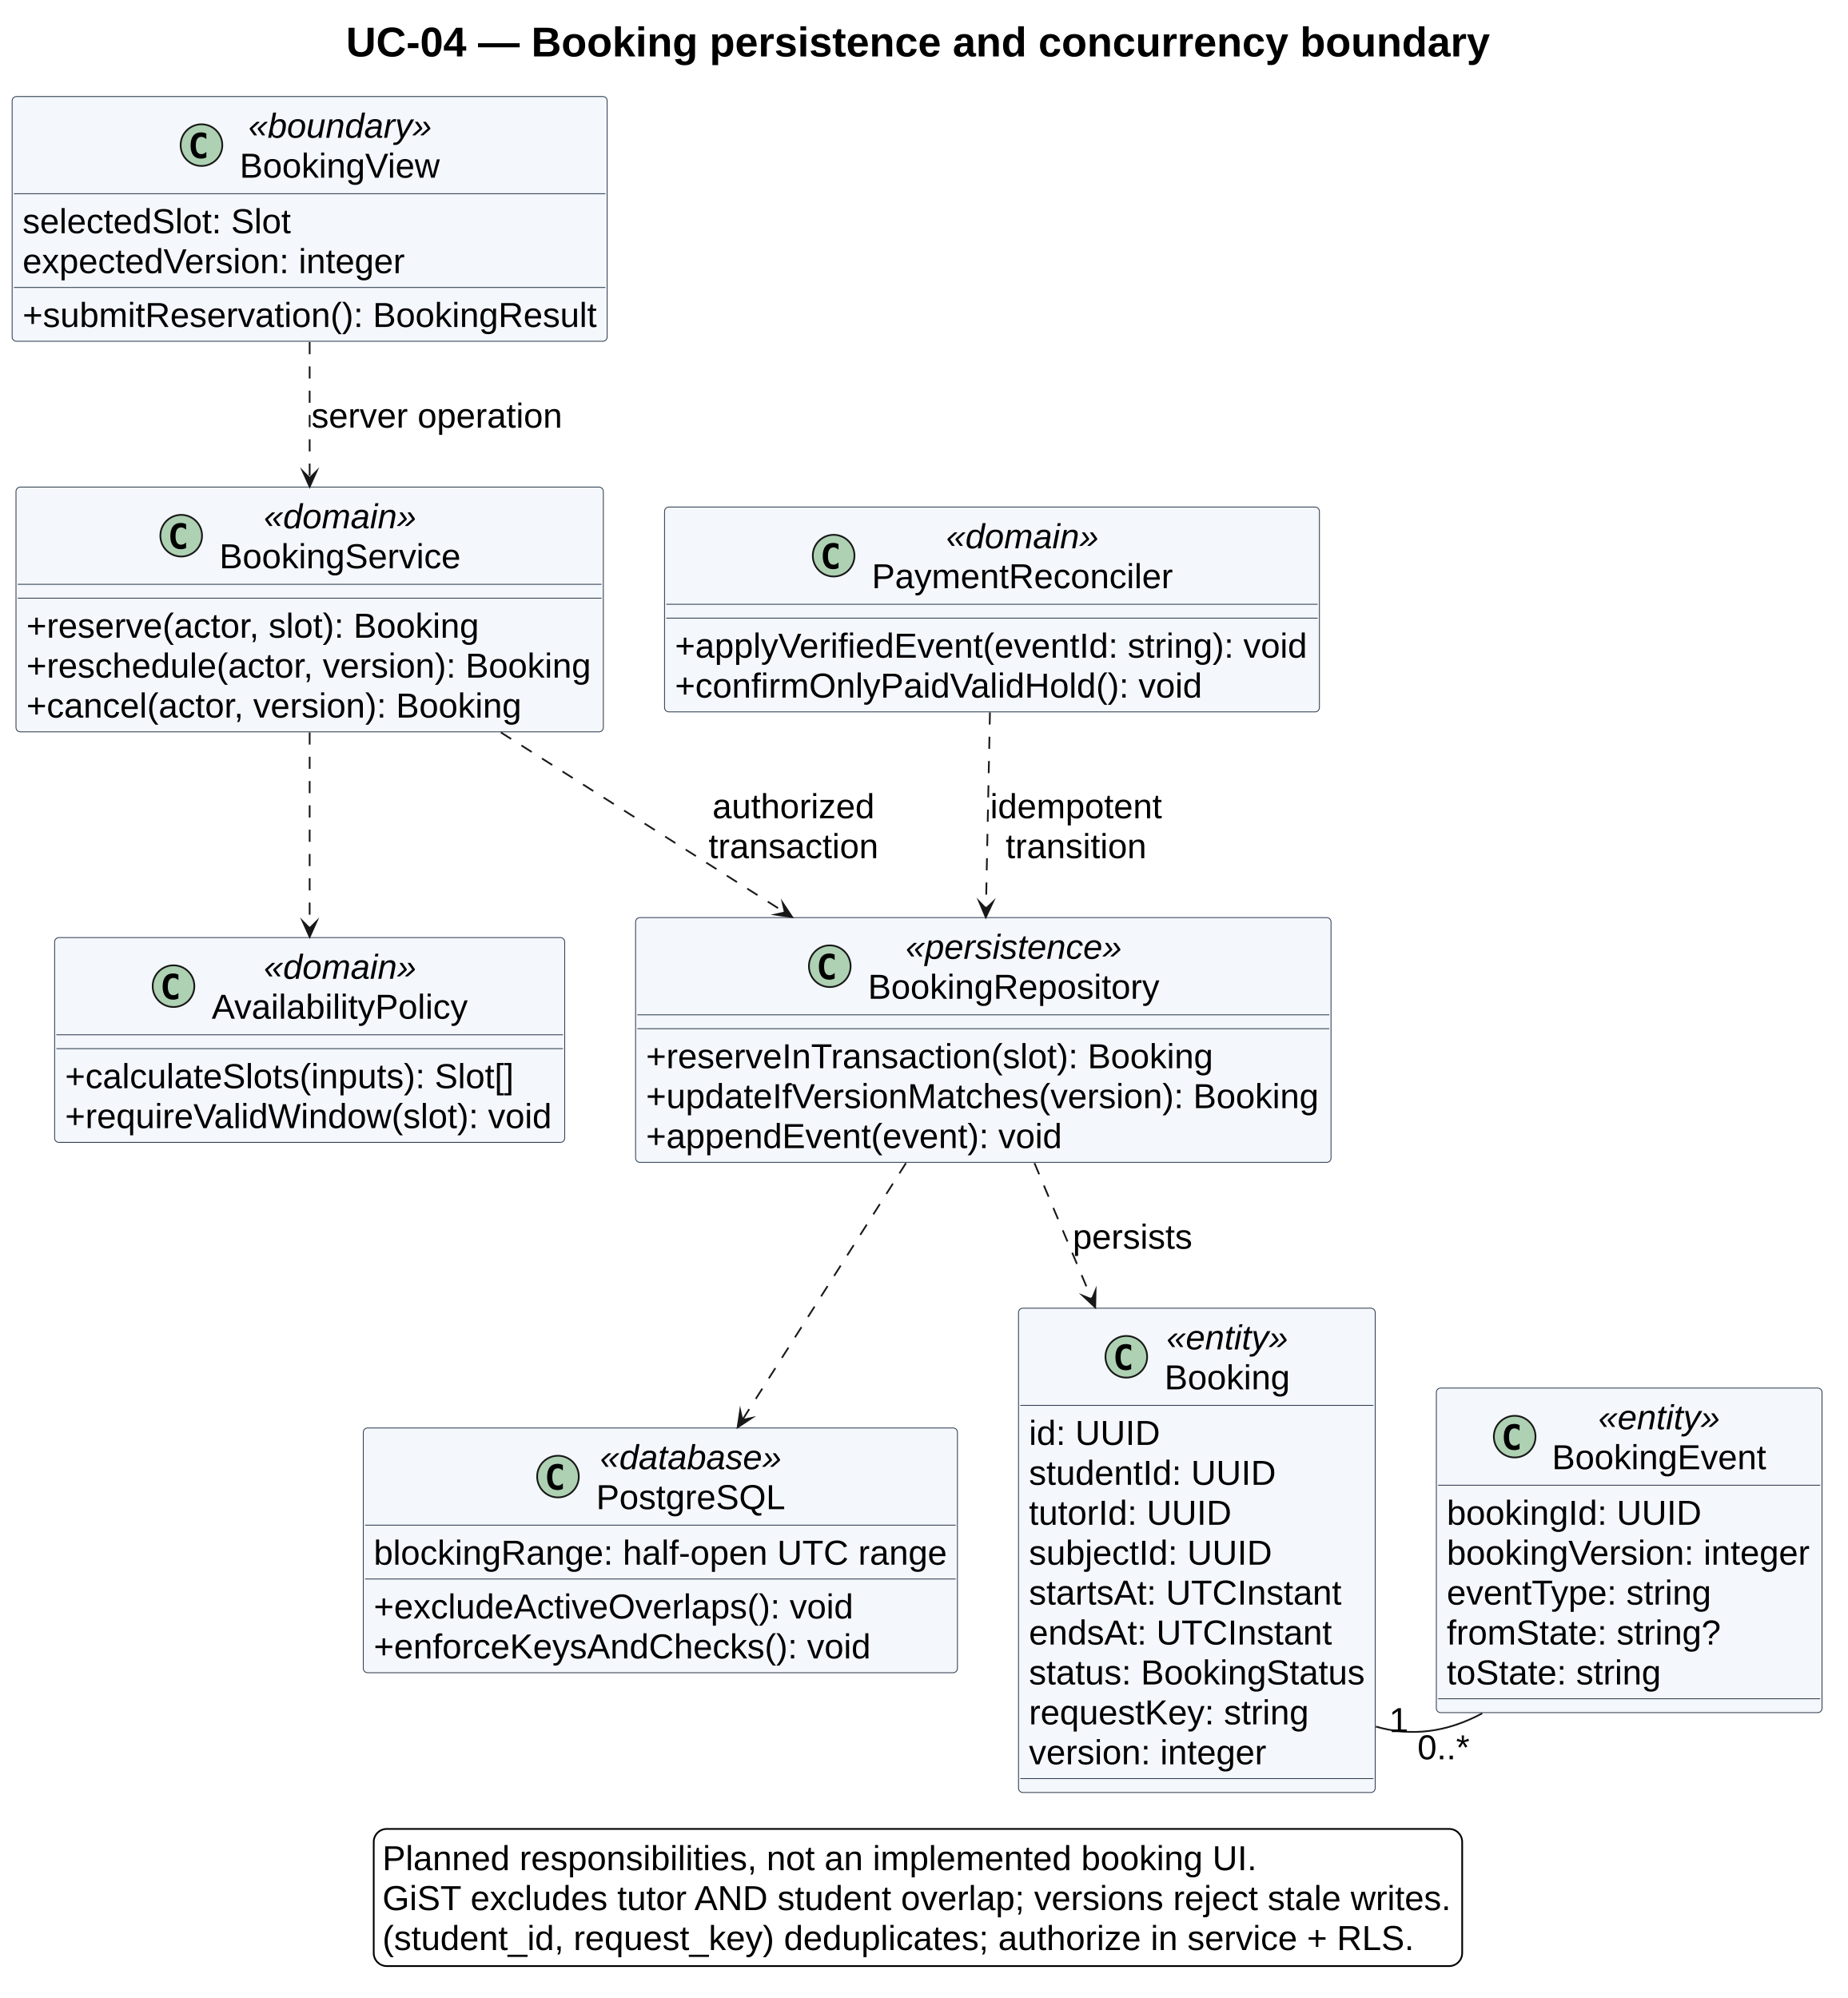
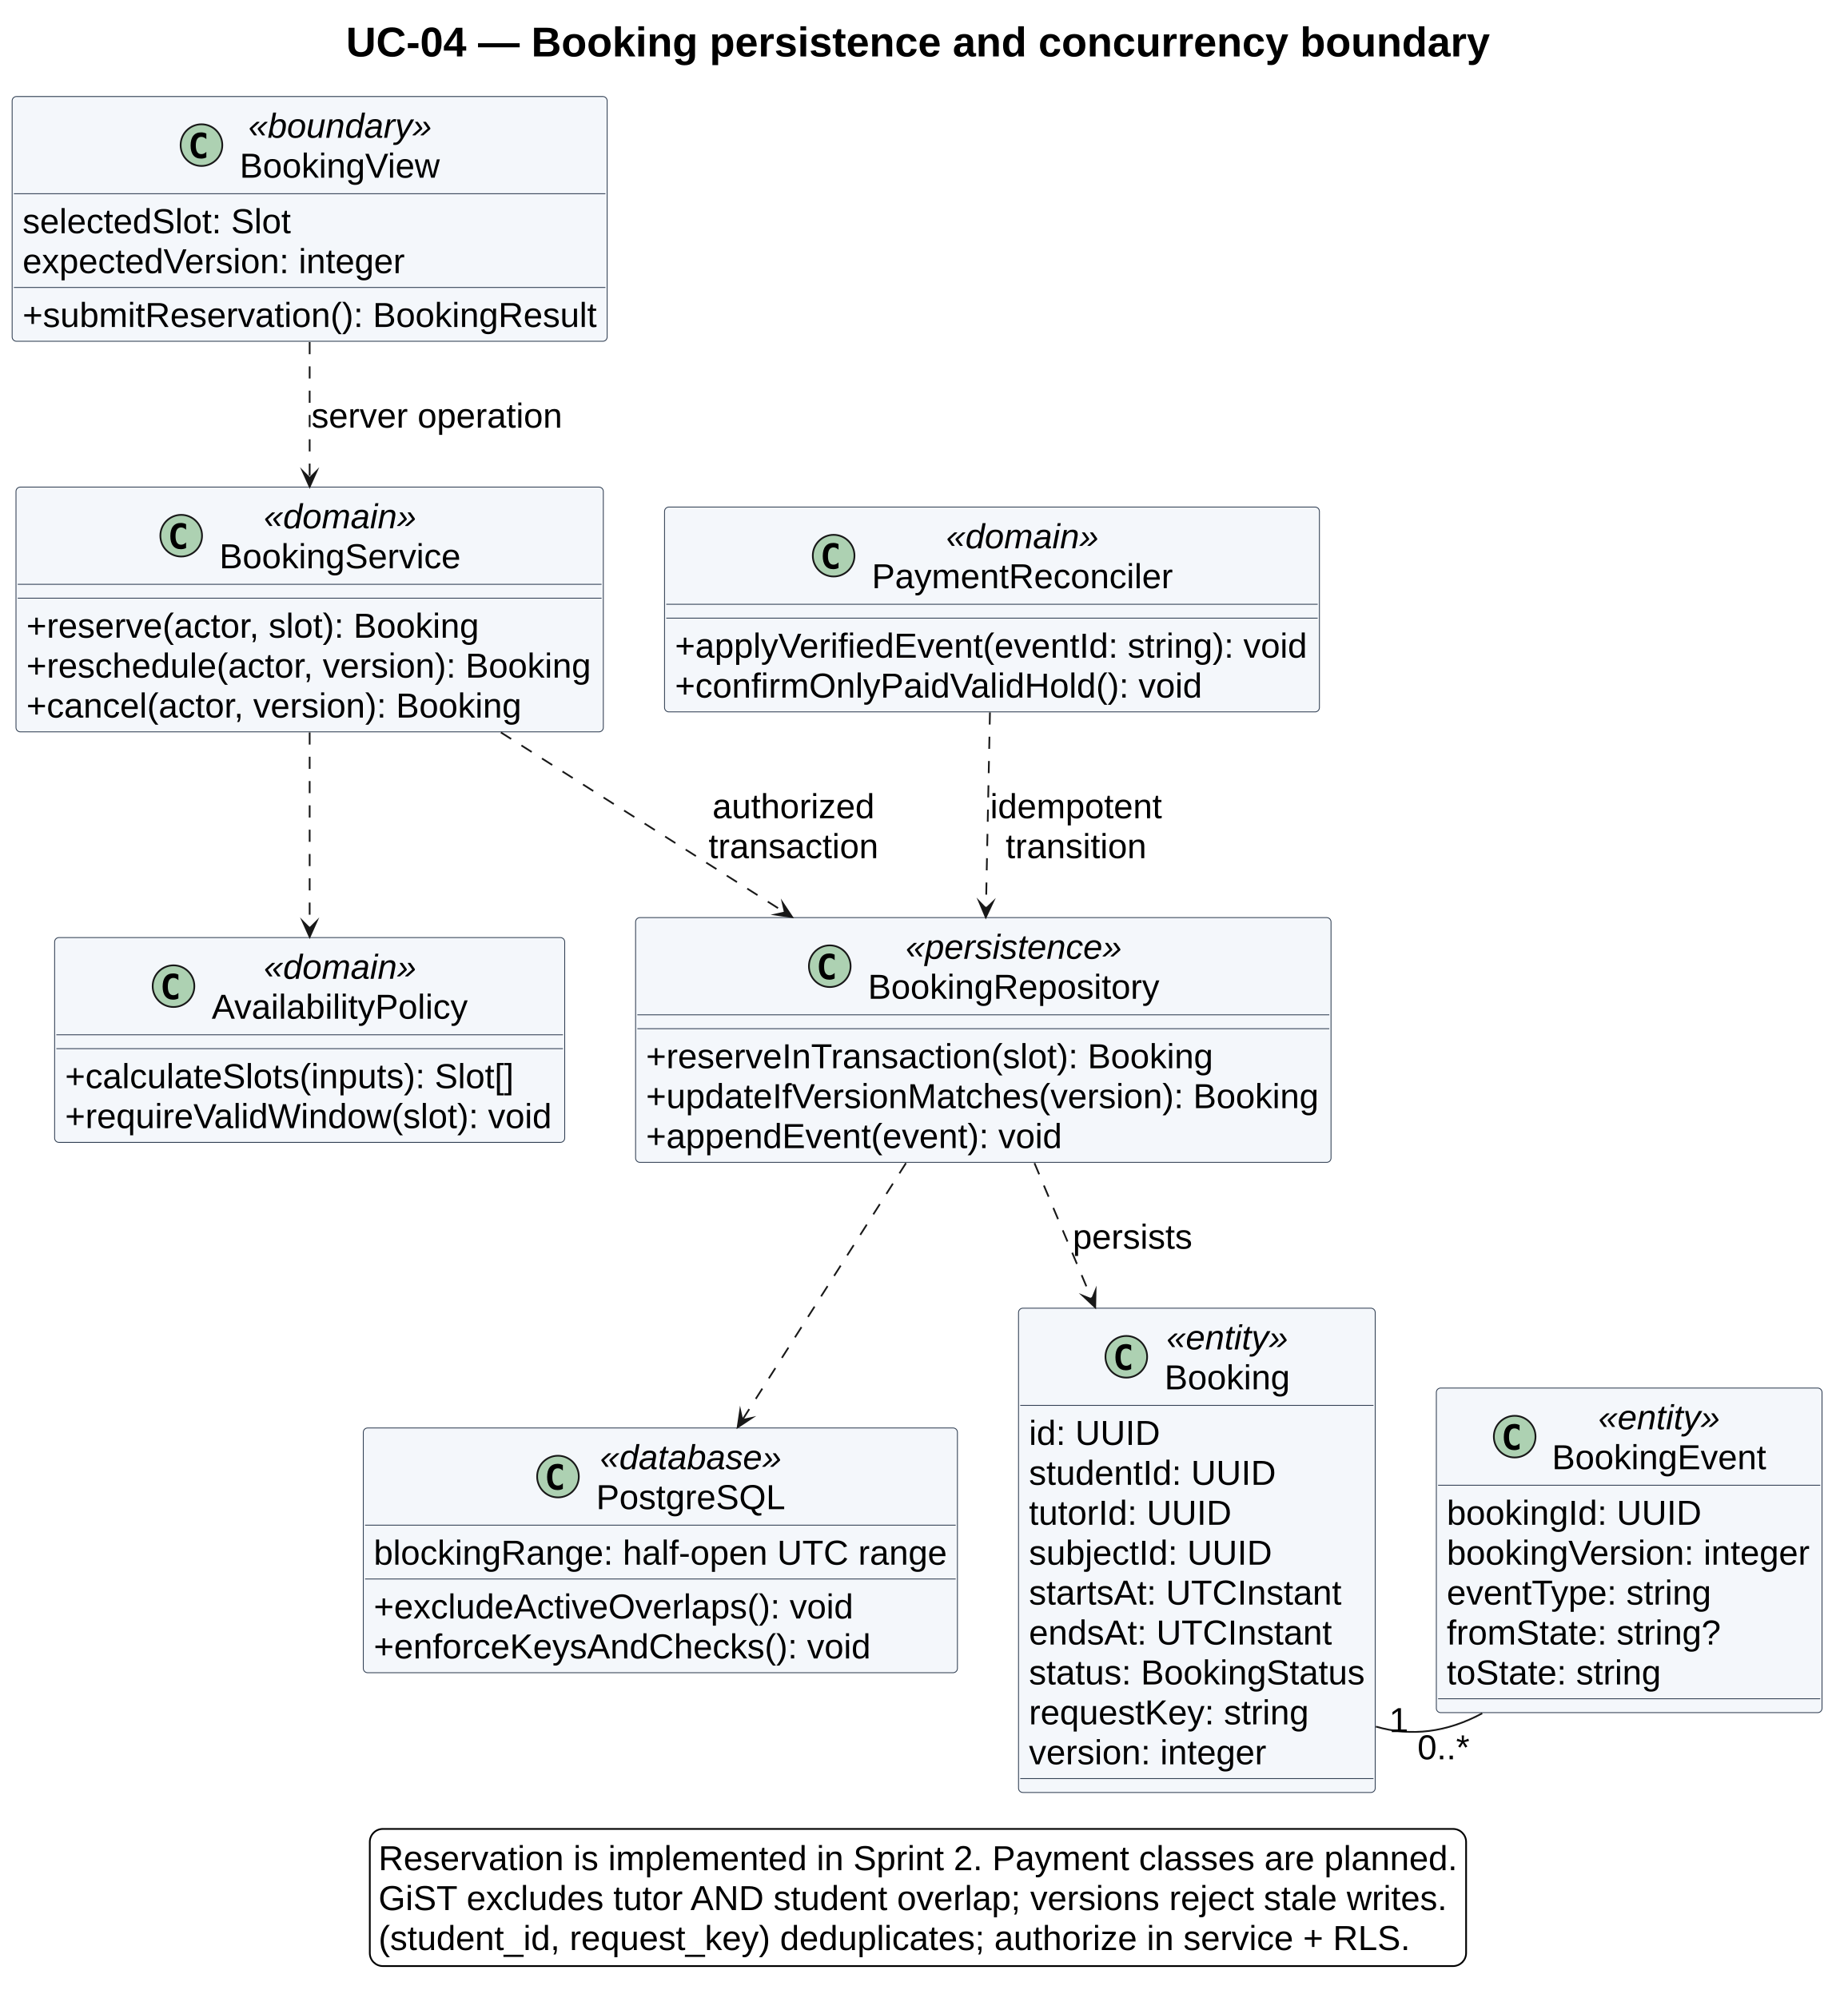
<svg xmlns="http://www.w3.org/2000/svg" version="1.1" data-diagram-type="CLASS" style="width:1995px;height:2158px;background:#FFFFFF;" width="1995px" height="2158.125px" viewBox="0 0 1995 2158" zoomAndPan="magnify" preserveAspectRatio="none" contentStyleType="text/css">
  <defs />
  <g font-family="sans-serif" lengthAdjust="spacing">
    <g class="title" data-source-line="1">
      <text x="373.688" y="60.959" fill="#000" font-size="45" textLength="1235.281" font-weight="700" font-family="Arial">UC-04 — Booking persistence and concurrency boundary</text>
    </g>
    <g class="entity" data-qualified-name="BookingView" id="ent0001" data-source-line="14">
      <rect x="13.125" y="104.246" width="642.568" height="264.357" fill="#F4F7FB" style="stroke:#334155;stroke-width:0.938;" rx="4.688" ry="4.688" />
      <ellipse cx="217.573" cy="156.742" rx="22.5" ry="22.5" fill="#ADD1B2" style="stroke:#181818;stroke-width:1.875;" />
      <path d="M222.836,170.017 Q221.554,170.676 220.144,171.006 Q218.734,171.335 217.178,171.335 Q211.648,171.335 208.737,167.692 Q205.825,164.048 205.825,157.163 Q205.825,150.26 208.737,146.616 Q211.648,142.972 217.178,142.972 Q218.734,142.972 220.162,143.302 Q221.591,143.632 222.836,144.291 L222.836,150.297 Q221.444,149.015 220.135,148.42 Q218.826,147.825 217.434,147.825 Q214.468,147.825 212.957,150.178 Q211.447,152.531 211.447,157.163 Q211.447,161.777 212.957,164.13 Q214.468,166.483 217.434,166.483 Q218.826,166.483 220.135,165.888 Q221.444,165.293 222.836,164.011 Z " fill="#000" />
      <text x="268.18" y="148.795" fill="#000" font-size="37.5" textLength="198.083" font-style="italic" font-family="Arial">«boundary»</text>
      <text x="258.823" y="191.917" fill="#000" font-size="37.5" textLength="216.797" font-family="Arial">BookingView</text>
      <line x1="15" y1="209.238" x2="653.818" y2="209.238" style="stroke:#334155;stroke-width:0.938;" />
      <text x="24.375" y="251.913" fill="#000" font-size="37.5" textLength="289.746" font-family="Arial">selectedSlot: Slot</text>
      <text x="24.375" y="295.034" fill="#000" font-size="37.5" textLength="414.844" font-family="Arial">expectedVersion: integer</text>
      <line x1="15" y1="310.481" x2="653.818" y2="310.481" style="stroke:#334155;stroke-width:0.938;" />
      <text x="24.375" y="353.156" fill="#000" font-size="37.5" textLength="620.068" font-family="Arial">+submitReservation(): BookingResult</text>
    </g>
    <g class="entity" data-qualified-name="BookingService" id="ent0002" data-source-line="19">
      <rect x="17.269" y="526.102" width="634.274" height="264.357" fill="#F4F7FB" style="stroke:#334155;stroke-width:0.938;" rx="4.688" ry="4.688" />
      <ellipse cx="195.689" cy="578.598" rx="22.5" ry="22.5" fill="#ADD1B2" style="stroke:#181818;stroke-width:1.875;" />
      <path d="M200.951,591.873 Q199.669,592.533 198.259,592.862 Q196.849,593.192 195.293,593.192 Q189.763,593.192 186.852,589.548 Q183.941,585.904 183.941,579.019 Q183.941,572.116 186.852,568.472 Q189.763,564.829 195.293,564.829 Q196.849,564.829 198.278,565.158 Q199.706,565.488 200.951,566.147 L200.951,572.153 Q199.559,570.871 198.25,570.276 Q196.941,569.681 195.549,569.681 Q192.583,569.681 191.072,572.034 Q189.562,574.387 189.562,579.019 Q189.562,583.634 191.072,585.986 Q192.583,588.339 195.549,588.339 Q196.941,588.339 198.25,587.744 Q199.559,587.149 200.951,585.867 Z " fill="#000" />
      <text x="284.866" y="570.651" fill="#000" font-size="37.5" textLength="164.703" font-style="italic" font-family="Arial">«domain»</text>
      <text x="236.939" y="613.773" fill="#000" font-size="37.5" textLength="260.559" font-family="Arial">BookingService</text>
      <line x1="19.144" y1="631.095" x2="649.667" y2="631.095" style="stroke:#334155;stroke-width:0.938;" />
      <line x1="19.144" y1="646.095" x2="649.667" y2="646.095" style="stroke:#334155;stroke-width:0.938;" />
      <text x="28.519" y="688.769" fill="#000" font-size="37.5" textLength="490.833" font-family="Arial">+reserve(actor, slot): Booking</text>
      <text x="28.519" y="731.89" fill="#000" font-size="37.5" textLength="611.774" font-family="Arial">+reschedule(actor, version): Booking</text>
      <text x="28.519" y="775.012" fill="#000" font-size="37.5" textLength="536.719" font-family="Arial">+cancel(actor, version): Booking</text>
    </g>
    <g class="entity" data-qualified-name="AvailabilityPolicy" id="ent0003" data-source-line="24">
      <rect x="58.988" y="1012.646" width="550.851" height="221.235" fill="#F4F7FB" style="stroke:#334155;stroke-width:0.938;" rx="4.688" ry="4.688" />
      <ellipse cx="187.383" cy="1065.142" rx="22.5" ry="22.5" fill="#ADD1B2" style="stroke:#181818;stroke-width:1.875;" />
      <path d="M192.645,1078.417 Q191.364,1079.076 189.954,1079.406 Q188.544,1079.735 186.987,1079.735 Q181.458,1079.735 178.546,1076.092 Q175.635,1072.448 175.635,1065.563 Q175.635,1058.66 178.546,1055.016 Q181.458,1051.372 186.987,1051.372 Q188.544,1051.372 189.972,1051.702 Q191.4,1052.032 192.645,1052.691 L192.645,1058.697 Q191.254,1057.415 189.945,1056.82 Q188.635,1056.225 187.244,1056.225 Q184.277,1056.225 182.767,1058.578 Q181.256,1060.931 181.256,1065.563 Q181.256,1070.177 182.767,1072.53 Q184.277,1074.883 187.244,1074.883 Q188.635,1074.883 189.945,1074.288 Q191.254,1073.693 192.645,1072.411 Z " fill="#000" />
      <text x="284.874" y="1057.195" fill="#000" font-size="37.5" textLength="164.703" font-style="italic" font-family="Arial">«domain»</text>
      <text x="228.633" y="1100.317" fill="#000" font-size="37.5" textLength="277.185" font-family="Arial">AvailabilityPolicy</text>
      <line x1="60.863" y1="1117.638" x2="607.963" y2="1117.638" style="stroke:#334155;stroke-width:0.938;" />
      <line x1="60.863" y1="1132.638" x2="607.963" y2="1132.638" style="stroke:#334155;stroke-width:0.938;" />
      <text x="70.238" y="1175.313" fill="#000" font-size="37.5" textLength="484.607" font-family="Arial">+calculateSlots(inputs): Slot[]</text>
      <text x="70.238" y="1218.434" fill="#000" font-size="37.5" textLength="528.351" font-family="Arial">+requireValidWindow(slot): void</text>
    </g>
    <g class="entity" data-qualified-name="BookingRepository" id="ent0004" data-source-line="28">
      <rect x="686.4" y="991.083" width="751.022" height="264.357" fill="#F4F7FB" style="stroke:#334155;stroke-width:0.938;" rx="4.688" ry="4.688" />
      <ellipse cx="896.094" cy="1043.579" rx="22.5" ry="22.5" fill="#ADD1B2" style="stroke:#181818;stroke-width:1.875;" />
      <path d="M901.357,1056.855 Q900.075,1057.514 898.665,1057.843 Q897.255,1058.173 895.699,1058.173 Q890.169,1058.173 887.258,1054.529 Q884.346,1050.885 884.346,1044.001 Q884.346,1037.098 887.258,1033.454 Q890.169,1029.81 895.699,1029.81 Q897.255,1029.81 898.683,1030.14 Q900.112,1030.469 901.357,1031.128 L901.357,1037.134 Q899.965,1035.852 898.656,1035.257 Q897.347,1034.662 895.955,1034.662 Q892.989,1034.662 891.478,1037.015 Q889.968,1039.368 889.968,1044.001 Q889.968,1048.615 891.478,1050.968 Q892.989,1053.321 895.955,1053.321 Q897.347,1053.321 898.656,1052.726 Q899.965,1052.13 901.357,1050.849 Z " fill="#000" />
      <text x="977.984" y="1035.633" fill="#000" font-size="37.5" textLength="233.478" font-style="italic" font-family="Arial">«persistence»</text>
      <text x="937.344" y="1078.754" fill="#000" font-size="37.5" textLength="314.758" font-family="Arial">BookingRepository</text>
      <line x1="688.275" y1="1096.076" x2="1435.547" y2="1096.076" style="stroke:#334155;stroke-width:0.938;" />
      <line x1="688.275" y1="1111.076" x2="1435.547" y2="1111.076" style="stroke:#334155;stroke-width:0.938;" />
      <text x="697.65" y="1153.75" fill="#000" font-size="37.5" textLength="613.824" font-family="Arial">+reserveInTransaction(slot): Booking</text>
      <text x="697.65" y="1196.872" fill="#000" font-size="37.5" textLength="728.522" font-family="Arial">+updateIfVersionMatches(version): Booking</text>
      <text x="697.65" y="1239.993" fill="#000" font-size="37.5" textLength="449.268" font-family="Arial">+appendEvent(event): void</text>
    </g>
    <g class="entity" data-qualified-name="PostgreSQL" id="ent0005" data-source-line="33">
      <rect x="392.344" y="1542.314" width="641.616" height="264.357" fill="#F4F7FB" style="stroke:#334155;stroke-width:0.938;" rx="4.688" ry="4.688" />
      <ellipse cx="602.578" cy="1594.811" rx="22.5" ry="22.5" fill="#ADD1B2" style="stroke:#181818;stroke-width:1.875;" />
      <path d="M607.841,1608.086 Q606.559,1608.745 605.149,1609.075 Q603.739,1609.404 602.183,1609.404 Q596.653,1609.404 593.741,1605.76 Q590.83,1602.117 590.83,1595.232 Q590.83,1588.329 593.741,1584.685 Q596.653,1581.041 602.183,1581.041 Q603.739,1581.041 605.167,1581.371 Q606.595,1581.7 607.841,1582.36 L607.841,1588.365 Q606.449,1587.084 605.14,1586.489 Q603.831,1585.893 602.439,1585.893 Q599.473,1585.893 597.962,1588.246 Q596.451,1590.599 596.451,1595.232 Q596.451,1599.846 597.962,1602.199 Q599.473,1604.552 602.439,1604.552 Q603.831,1604.552 605.14,1603.957 Q606.449,1603.362 607.841,1602.08 Z " fill="#000" />
      <text x="647.957" y="1586.864" fill="#000" font-size="37.5" textLength="196.014" font-style="italic" font-family="Arial">«database»</text>
      <text x="643.828" y="1629.985" fill="#000" font-size="37.5" textLength="204.272" font-family="Arial">PostgreSQL</text>
      <line x1="394.219" y1="1647.307" x2="1032.085" y2="1647.307" style="stroke:#334155;stroke-width:0.938;" />
      <text x="403.594" y="1689.982" fill="#000" font-size="37.5" textLength="619.116" font-family="Arial">blockingRange: half-open UTC range</text>
      <line x1="394.219" y1="1705.428" x2="1032.085" y2="1705.428" style="stroke:#334155;stroke-width:0.938;" />
      <text x="403.594" y="1748.103" fill="#000" font-size="37.5" textLength="517.932" font-family="Arial">+excludeActiveOverlaps(): void</text>
      <text x="403.594" y="1791.224" fill="#000" font-size="37.5" textLength="536.719" font-family="Arial">+enforceKeysAndChecks(): void</text>
    </g>
    <g class="entity" data-qualified-name="Booking" id="ent0006" data-source-line="38">
      <rect x="1099.931" y="1412.939" width="385.214" height="523.085" fill="#F4F7FB" style="stroke:#334155;stroke-width:0.938;" rx="4.688" ry="4.688" />
      <ellipse cx="1216.342" cy="1465.436" rx="22.5" ry="22.5" fill="#ADD1B2" style="stroke:#181818;stroke-width:1.875;" />
      <path d="M1221.605,1478.711 Q1220.323,1479.37 1218.913,1479.7 Q1217.503,1480.029 1215.947,1480.029 Q1210.417,1480.029 1207.506,1476.385 Q1204.594,1472.742 1204.594,1465.857 Q1204.594,1458.954 1207.506,1455.31 Q1210.417,1451.666 1215.947,1451.666 Q1217.503,1451.666 1218.931,1451.996 Q1220.36,1452.325 1221.605,1452.985 L1221.605,1458.99 Q1220.213,1457.709 1218.904,1457.114 Q1217.595,1456.518 1216.203,1456.518 Q1213.237,1456.518 1211.726,1458.871 Q1210.216,1461.224 1210.216,1465.857 Q1210.216,1470.471 1211.726,1472.824 Q1213.237,1475.177 1216.203,1475.177 Q1217.595,1475.177 1218.904,1474.582 Q1220.213,1473.987 1221.605,1472.705 Z " fill="#000" />
      <text x="1259.68" y="1457.489" fill="#000" font-size="37.5" textLength="131.342" font-style="italic" font-family="Arial">«entity»</text>
      <text x="1257.592" y="1500.61" fill="#000" font-size="37.5" textLength="135.516" font-family="Arial">Booking</text>
      <line x1="1101.806" y1="1517.932" x2="1483.27" y2="1517.932" style="stroke:#334155;stroke-width:0.938;" />
      <text x="1111.181" y="1560.607" fill="#000" font-size="37.5" textLength="141.687" font-family="Arial">id: UUID</text>
      <text x="1111.181" y="1603.728" fill="#000" font-size="37.5" textLength="266.785" font-family="Arial">studentId: UUID</text>
      <text x="1111.181" y="1646.849" fill="#000" font-size="37.5" textLength="218.811" font-family="Arial">tutorId: UUID</text>
      <text x="1111.181" y="1689.971" fill="#000" font-size="37.5" textLength="262.592" font-family="Arial">subjectId: UUID</text>
      <text x="1111.181" y="1733.092" fill="#000" font-size="37.5" textLength="337.592" font-family="Arial">startsAt: UTCInstant</text>
      <text x="1111.181" y="1776.213" fill="#000" font-size="37.5" textLength="327.228" font-family="Arial">endsAt: UTCInstant</text>
      <text x="1111.181" y="1819.335" fill="#000" font-size="37.5" textLength="362.714" font-family="Arial">status: BookingStatus</text>
      <text x="1111.181" y="1862.456" fill="#000" font-size="37.5" textLength="302.234" font-family="Arial">requestKey: string</text>
      <text x="1111.181" y="1905.577" fill="#000" font-size="37.5" textLength="256.384" font-family="Arial">version: integer</text>
      <line x1="1101.806" y1="1921.024" x2="1483.27" y2="1921.024" style="stroke:#334155;stroke-width:0.938;" />
    </g>
    <g class="entity" data-qualified-name="BookingEvent" id="ent0007" data-source-line="49">
      <rect x="1551.15" y="1499.189" width="416.506" height="350.599" fill="#F4F7FB" style="stroke:#334155;stroke-width:0.938;" rx="4.688" ry="4.688" />
      <ellipse cx="1635.756" cy="1551.686" rx="22.5" ry="22.5" fill="#ADD1B2" style="stroke:#181818;stroke-width:1.875;" />
      <path d="M1641.019,1564.961 Q1639.737,1565.62 1638.327,1565.95 Q1636.917,1566.279 1635.361,1566.279 Q1629.831,1566.279 1626.92,1562.635 Q1624.008,1558.992 1624.008,1552.107 Q1624.008,1545.204 1626.92,1541.56 Q1629.831,1537.916 1635.361,1537.916 Q1636.917,1537.916 1638.346,1538.246 Q1639.774,1538.575 1641.019,1539.235 L1641.019,1545.24 Q1639.627,1543.959 1638.318,1543.364 Q1637.009,1542.768 1635.617,1542.768 Q1632.651,1542.768 1631.14,1545.121 Q1629.63,1547.474 1629.63,1552.107 Q1629.63,1556.721 1631.14,1559.074 Q1632.651,1561.427 1635.617,1561.427 Q1637.009,1561.427 1638.318,1560.832 Q1639.627,1560.237 1641.019,1558.955 Z " fill="#000" />
      <text x="1726.05" y="1543.739" fill="#000" font-size="37.5" textLength="131.342" font-style="italic" font-family="Arial">«entity»</text>
      <text x="1676.016" y="1586.86" fill="#000" font-size="37.5" textLength="231.409" font-family="Arial">BookingEvent</text>
      <line x1="1553.025" y1="1604.182" x2="1965.781" y2="1604.182" style="stroke:#334155;stroke-width:0.938;" />
      <text x="1562.4" y="1646.857" fill="#000" font-size="37.5" textLength="275.134" font-family="Arial">bookingId: UUID</text>
      <text x="1562.4" y="1689.978" fill="#000" font-size="37.5" textLength="394.006" font-family="Arial">bookingVersion: integer</text>
      <text x="1562.4" y="1733.099" fill="#000" font-size="37.5" textLength="287.64" font-family="Arial">eventType: string</text>
      <text x="1562.4" y="1776.221" fill="#000" font-size="37.5" textLength="295.953" font-family="Arial">fromState: string?</text>
      <text x="1562.4" y="1819.342" fill="#000" font-size="37.5" textLength="231.372" font-family="Arial">toState: string</text>
      <line x1="1553.025" y1="1834.789" x2="1965.781" y2="1834.789" style="stroke:#334155;stroke-width:0.938;" />
    </g>
    <g class="entity" data-qualified-name="PaymentReconciler" id="ent0008" data-source-line="56">
      <rect x="717.656" y="547.664" width="707.241" height="221.235" fill="#F4F7FB" style="stroke:#334155;stroke-width:0.938;" rx="4.688" ry="4.688" />
      <ellipse cx="900.269" cy="600.161" rx="22.5" ry="22.5" fill="#ADD1B2" style="stroke:#181818;stroke-width:1.875;" />
      <path d="M905.532,613.436 Q904.25,614.095 902.84,614.425 Q901.43,614.754 899.874,614.754 Q894.344,614.754 891.432,611.11 Q888.521,607.467 888.521,600.582 Q888.521,593.679 891.432,590.035 Q894.344,586.391 899.874,586.391 Q901.43,586.391 902.858,586.721 Q904.286,587.05 905.532,587.71 L905.532,593.715 Q904.14,592.434 902.831,591.839 Q901.522,591.243 900.13,591.243 Q897.164,591.243 895.653,593.596 Q894.142,595.949 894.142,600.582 Q894.142,605.196 895.653,607.549 Q897.164,609.902 900.13,609.902 Q901.522,609.902 902.831,609.307 Q904.14,608.712 905.532,607.43 Z " fill="#000" />
      <text x="1021.738" y="592.214" fill="#000" font-size="37.5" textLength="164.703" font-style="italic" font-family="Arial">«domain»</text>
      <text x="941.519" y="635.335" fill="#000" font-size="37.5" textLength="325.14" font-family="Arial">PaymentReconciler</text>
      <line x1="719.531" y1="652.657" x2="1423.022" y2="652.657" style="stroke:#334155;stroke-width:0.938;" />
      <line x1="719.531" y1="667.657" x2="1423.022" y2="667.657" style="stroke:#334155;stroke-width:0.938;" />
      <text x="728.906" y="710.332" fill="#000" font-size="37.5" textLength="684.741" font-family="Arial">+applyVerifiedEvent(eventId: string): void</text>
      <text x="728.906" y="753.453" fill="#000" font-size="37.5" textLength="572.113" font-family="Arial">+confirmOnlyPaidValidHold(): void</text>
    </g>
    <g class="link" data-entity-1="ent0001" data-entity-2="ent0002" id="lnk9" data-source-line="60" data-link-type="dependency">
      <path d="M334.406,369.446 C334.406,419.264 334.406,466.589 334.406,516.352" style="stroke:#181818;stroke-width:1.875;stroke-dasharray:13.125,13.125;" fill="none" id="BookingView-to-BookingService" codeLine="60" />
      <polygon points="334.406,525.727,341.906,508.852,334.406,516.352,326.906,508.852,334.406,525.727" fill="#181818" style="stroke:#181818;stroke-width:1.875;stroke-linejoin:miter;stroke-miterlimit:10;" />
      <text x="336.281" y="461.901" fill="#000" font-size="37.5" textLength="270.978" font-family="Arial">server operation</text>
    </g>
    <g class="link" data-entity-1="ent0002" data-entity-2="ent0003" id="lnk10" data-source-line="61" data-link-type="dependency">
      <path d="M334.406,791.096 C334.406,860.864 334.406,936.352 334.406,1002.577" style="stroke:#181818;stroke-width:1.875;stroke-dasharray:13.125,13.125;" fill="none" id="BookingService-to-AvailabilityPolicy" codeLine="61" />
      <polygon points="334.406,1011.952,341.906,995.077,334.406,1002.577,326.906,995.077,334.406,1011.952" fill="#181818" style="stroke:#181818;stroke-width:1.875;stroke-linejoin:miter;stroke-miterlimit:10;" />
    </g>
    <g class="link" data-entity-1="ent0002" data-entity-2="ent0004" id="lnk11" data-source-line="62" data-link-type="dependency">
      <path d="M540.938,791.096 C639.45,853.552 749.076,923.064 847.569,985.501" style="stroke:#181818;stroke-width:1.875;stroke-dasharray:13.125,13.125;" fill="none" id="BookingService-to-BookingRepository" codeLine="62" />
      <polygon points="855.488,990.521,845.251,975.151,847.569,985.501,837.219,987.82,855.488,990.521" fill="#181818" style="stroke:#181818;stroke-width:1.875;stroke-linejoin:miter;stroke-miterlimit:10;" />
      <text x="769.344" y="883.758" fill="#000" font-size="37.5" textLength="175.122" font-family="Arial">authorized</text>
      <text x="765.188" y="926.879" fill="#000" font-size="37.5" textLength="183.435" font-family="Arial">transaction</text>
    </g>
    <g class="link" data-entity-1="ent0004" data-entity-2="ent0005" id="lnk12" data-source-line="63" data-link-type="dependency">
      <path d="M978.375,1256.264 C923.363,1342.627 856.643,1447.351 801.649,1533.695" style="stroke:#181818;stroke-width:1.875;stroke-dasharray:13.125,13.125;" fill="none" id="BookingRepository-to-PostgreSQL" codeLine="63" />
      <polygon points="796.613,1541.602,812.004,1531.398,801.649,1533.695,799.352,1523.34,796.613,1541.602" fill="#181818" style="stroke:#181818;stroke-width:1.875;stroke-linejoin:miter;stroke-miterlimit:10;" />
    </g>
    <g class="link" data-entity-1="ent0004" data-entity-2="ent0006" id="lnk13" data-source-line="64" data-link-type="dependency">
      <path d="M1117.144,1256.264 C1136.944,1303.252 1156.368,1349.362 1179.13,1403.418" style="stroke:#181818;stroke-width:1.875;stroke-dasharray:13.125,13.125;" fill="none" id="BookingRepository-to-Booking" codeLine="64" />
      <polygon points="1182.769,1412.058,1183.132,1393.595,1179.13,1403.418,1169.308,1399.416,1182.769,1412.058" fill="#181818" style="stroke:#181818;stroke-width:1.875;stroke-linejoin:miter;stroke-miterlimit:10;" />
      <text x="1158.431" y="1348.739" fill="#000" font-size="37.5" textLength="129.199" font-family="Arial">persists</text>
    </g>
    <g class="link" data-entity-1="ent0006" data-entity-2="ent0007" id="lnk14" data-source-line="65" data-link-type="association">
      <path d="M1485.844,1864.852 C1524.15,1875.914 1562.438,1871.133 1600.725,1850.527" style="stroke:#181818;stroke-width:1.875;" fill="none" id="Booking-BookingEvent" codeLine="65" />
      <text x="1500.169" y="1870.777" fill="#000" font-size="37.5" font-family="Arial">1</text>
      <text x="1530.758" y="1900.213" fill="#000" font-size="37.5" textLength="56.287" font-family="Arial">0..*</text>
    </g>
    <g class="link" data-entity-1="ent0008" data-entity-2="ent0004" id="lnk15" data-source-line="66" data-link-type="dependency">
      <path d="M1069.069,769.458 C1067.719,835.796 1066.185,911.473 1064.76,981.335" style="stroke:#181818;stroke-width:1.875;stroke-dasharray:13.125,13.125;" fill="none" id="PaymentReconciler-to-BookingRepository" codeLine="66" />
      <polygon points="1064.569,990.708,1072.411,973.99,1064.76,981.335,1057.414,973.684,1064.569,990.708" fill="#181818" style="stroke:#181818;stroke-width:1.875;stroke-linejoin:miter;stroke-miterlimit:10;" />
      <text x="1069.313" y="883.758" fill="#000" font-size="37.5" textLength="185.541" font-family="Arial">idempotent</text>
      <text x="1086.003" y="926.879" fill="#000" font-size="37.5" textLength="152.161" font-family="Arial">transition</text>
    </g>
    <g class="legend" data-source-line="69">
-       <rect x="403.596" y="1975.399" width="1175.464" height="148.114" fill="none" style="stroke:#000;stroke-width:1.875;" rx="14.063" ry="14.063" />
-       <text x="412.971" y="2019.949" fill="#000" font-size="37.5" textLength="944.312" font-family="Arial">Planned responsibilities, not an implemented booking UI.</text>
-       <text x="412.971" y="2063.07" fill="#000" font-size="37.5" textLength="1156.714" font-family="Arial">GiST excludes tutor AND student overlap; versions reject stale writes.</text>
-       <text x="412.971" y="2106.191" fill="#000" font-size="37.5" textLength="1114.16" font-family="Arial">(student_id, request_key) deduplicates; authorize in service + RLS.</text>
+       <rect x="399.367" y="1975.399" width="1183.923" height="148.114" fill="none" style="stroke:#000;stroke-width:1.875;" rx="14.063" ry="14.063" />
+       <text x="408.742" y="2019.949" fill="#000" font-size="37.5" textLength="1165.173" font-family="Arial">Reservation is implemented in Sprint 2. Payment classes are planned.</text>
+       <text x="408.742" y="2063.07" fill="#000" font-size="37.5" textLength="1156.714" font-family="Arial">GiST excludes tutor AND student overlap; versions reject stale writes.</text>
+       <text x="408.742" y="2106.191" fill="#000" font-size="37.5" textLength="1114.16" font-family="Arial">(student_id, request_key) deduplicates; authorize in service + RLS.</text>
    </g>
  </g>
</svg>
